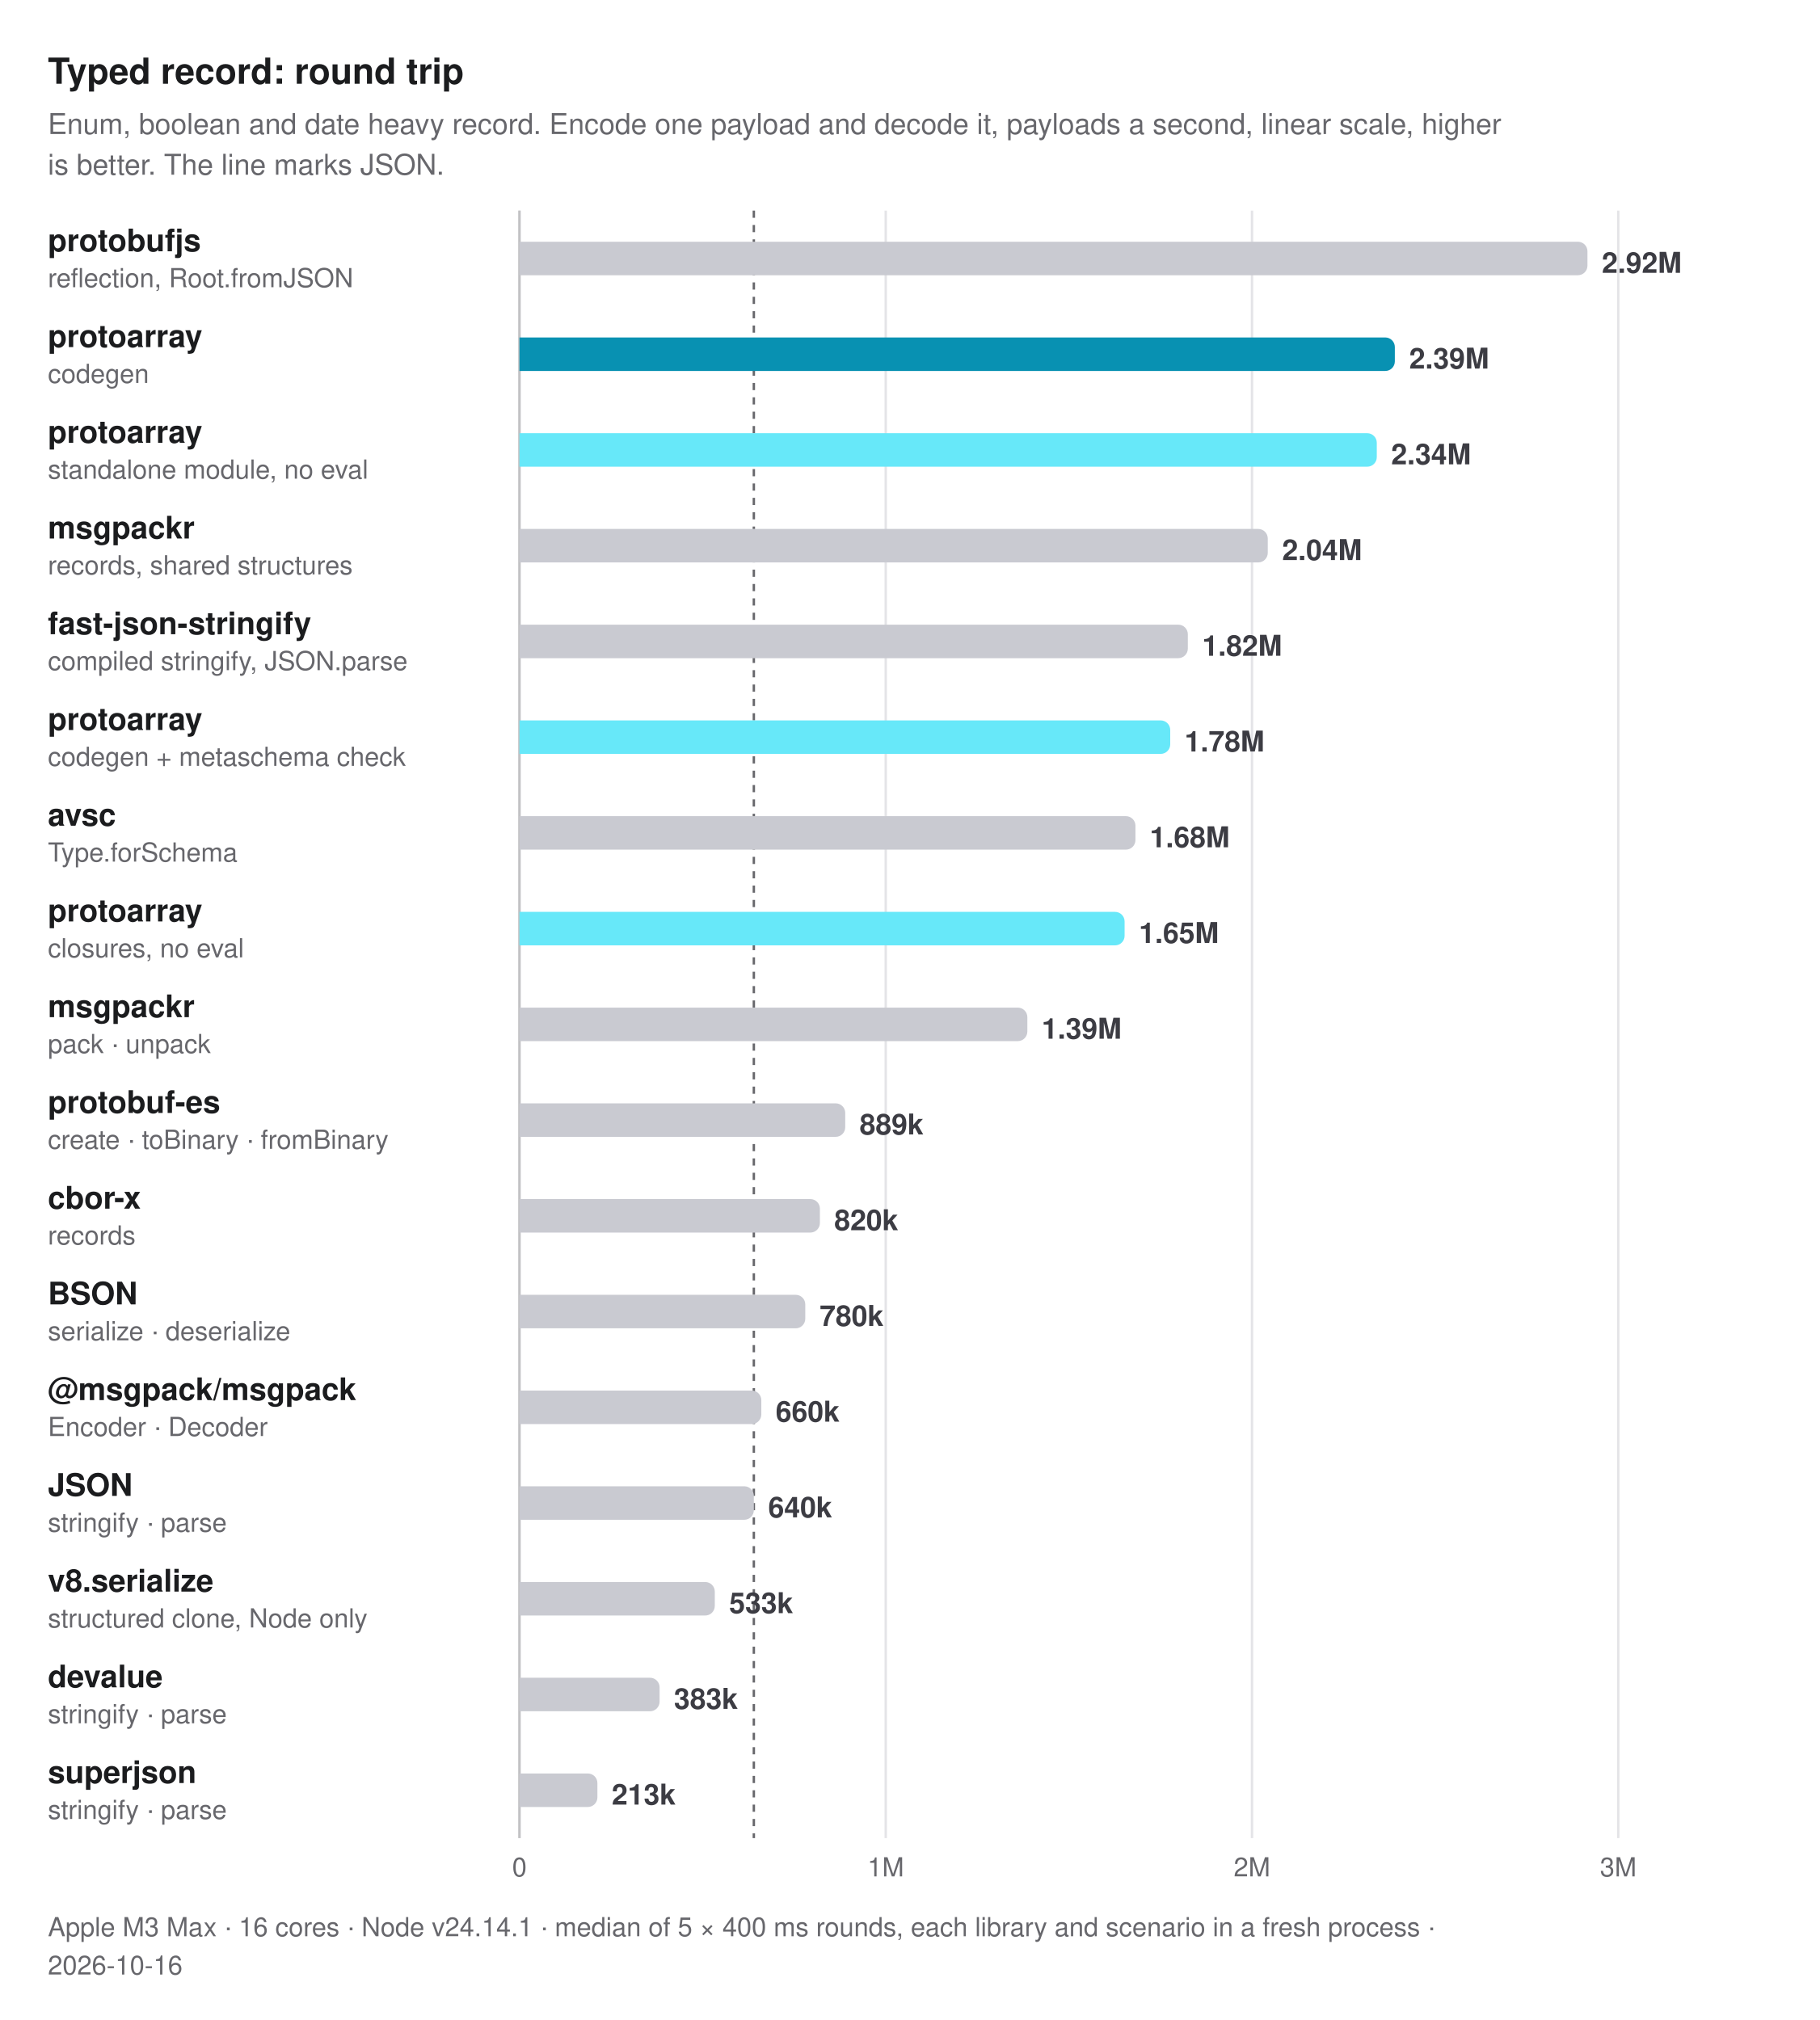
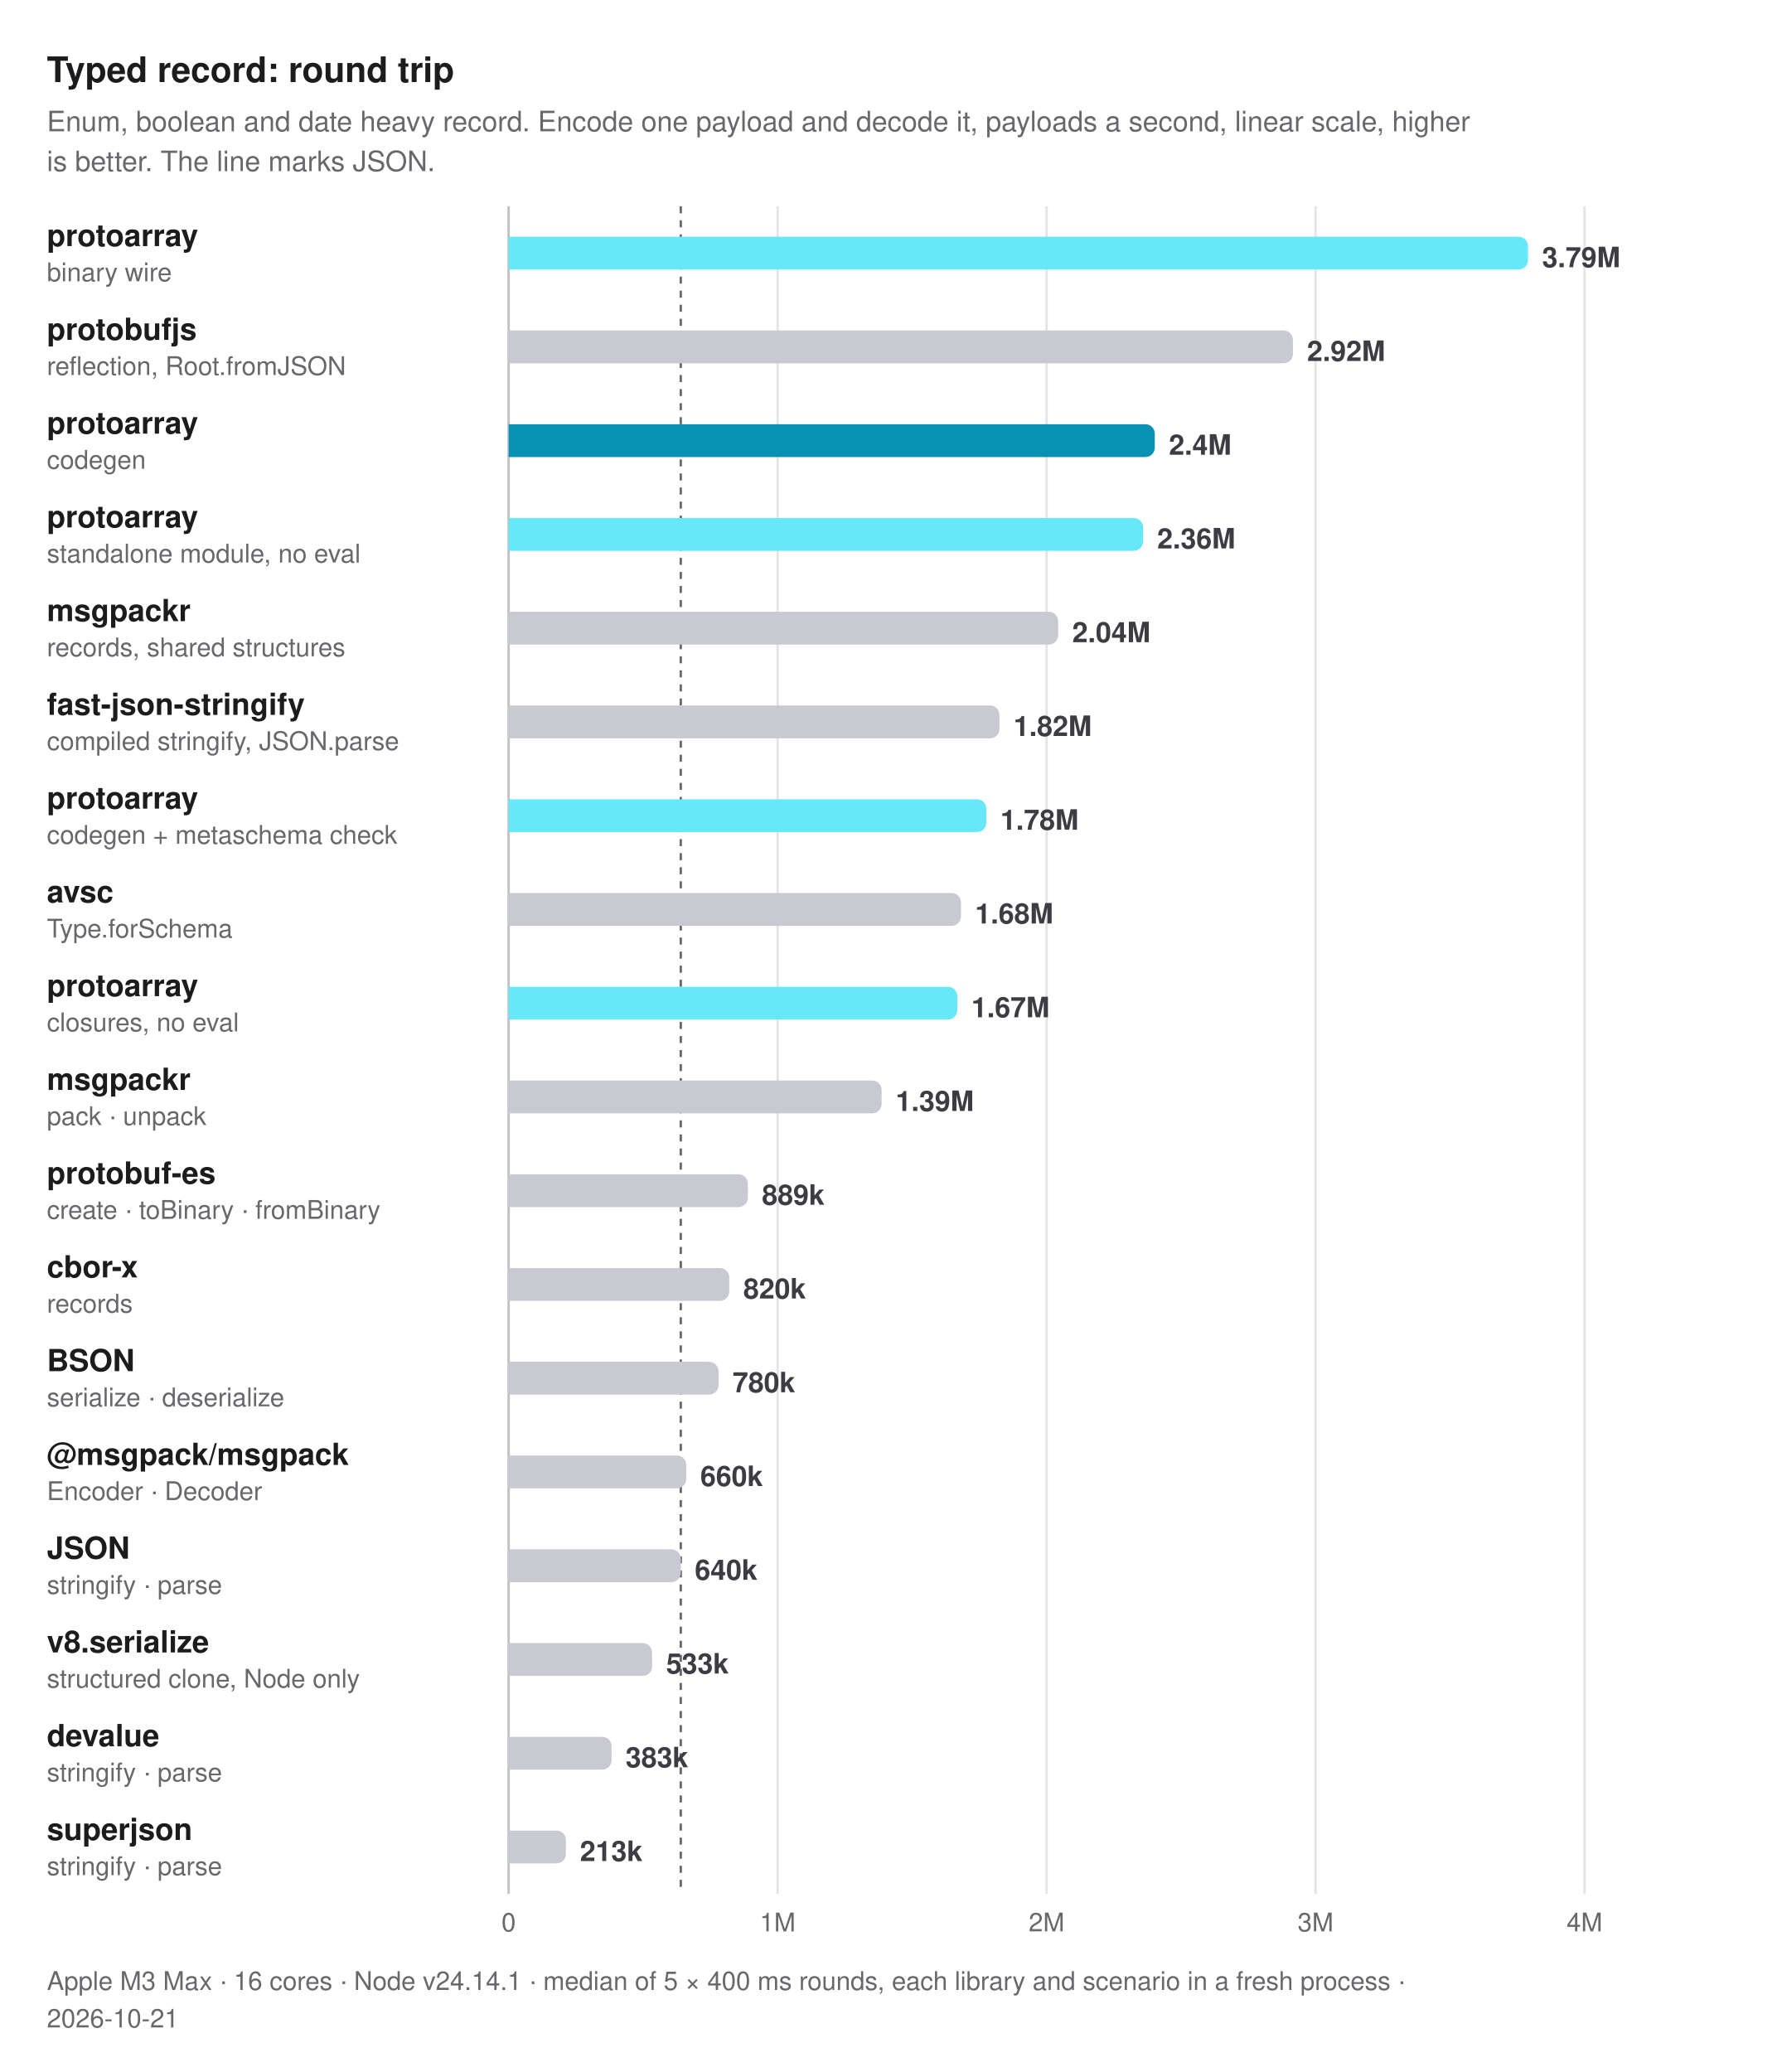
- <svg xmlns="http://www.w3.org/2000/svg" width="760" height="844" viewBox="0 0 760 844" role="img" aria-label="Typed record: round trip. Enum, boolean and date heavy record. Encode one payload and decode it, payloads a second, linear scale, higher is better. The line marks JSON.">
+ <svg xmlns="http://www.w3.org/2000/svg" width="760" height="884" viewBox="0 0 760 884" role="img" aria-label="Typed record: round trip. Enum, boolean and date heavy record. Encode one payload and decode it, payloads a second, linear scale, higher is better. The line marks JSON.">
  <style>
  text { font-family: -apple-system, BlinkMacSystemFont, "Segoe UI", Helvetica, Arial, sans-serif; }
  .title { font-size: 15px; font-weight: 700; fill: #1b1c1e; }
  .subtitle, .caption { font-size: 12px; fill: #67676c; }
  .caption { font-size: 11px; }
  .group { font-size: 11px; font-weight: 600; letter-spacing: 0.06em; fill: #67676c; }
  .label { font-size: 13px; font-weight: 600; fill: #1b1c1e; }
  .label.primary, .label.secondary { font-weight: 700; }
  .sublabel { font-size: 11px; fill: #67676c; }
  .value { font-size: 12px; font-weight: 600; fill: #3c3c43; font-variant-numeric: tabular-nums; }
  .value.small { font-size: 10px; }
  .legend { font-size: 11px; fill: #3c3c43; }
  .tick { font-size: 11px; fill: #67676c; font-variant-numeric: tabular-nums; }
  .grid { stroke: #e4e4e7; stroke-width: 1; }
  .axis { stroke: #c2c2c4; stroke-width: 1; }
  .ref { stroke: #67676c; stroke-width: 1; stroke-dasharray: 3 3; }
  .bar { fill: #c9cad1; }
  .bar.primary { fill: #0891b2; }
  .bar.secondary { fill: #67e8f9; }
  @media (prefers-color-scheme: dark) {
    .title, .label { fill: #dfdfd6; }
    .subtitle, .caption, .group, .sublabel, .tick { fill: #98989f; }
    .value, .legend { fill: #c2c2c4; }
    .grid { stroke: #2e2e32; }
    .axis { stroke: #48484c; }
    .ref { stroke: #98989f; }
    .bar { fill: #4a4b53; }
    .bar.primary { fill: #22d3ee; }
    .bar.secondary { fill: #0e7490; }
  }
</style>
  <text class="title" x="20" y="35">Typed record: round trip</text>
  <text class="subtitle" x="20" y="56">Enum, boolean and date heavy record. Encode one payload and decode it, payloads a second, linear scale, higher</text>
  <text class="subtitle" x="20" y="73">is better. The line marks JSON.</text>
-   <line class="grid" x1="217" y1="88" x2="217" y2="768" />
-   <text class="tick" x="217" y="784" text-anchor="middle">0</text>
-   <line class="grid" x1="370" y1="88" x2="370" y2="768" />
-   <text class="tick" x="370" y="784" text-anchor="middle">1M</text>
-   <line class="grid" x1="523" y1="88" x2="523" y2="768" />
-   <text class="tick" x="523" y="784" text-anchor="middle">2M</text>
-   <line class="grid" x1="676" y1="88" x2="676" y2="768" />
-   <text class="tick" x="676" y="784" text-anchor="middle">3M</text>
-   <line class="axis" x1="217" y1="88" x2="217" y2="768" />
-   <line class="ref" x1="314.906" y1="88" x2="314.906" y2="768" />
+   <line class="grid" x1="217" y1="88" x2="217" y2="808" />
+   <text class="tick" x="217" y="824" text-anchor="middle">0</text>
+   <line class="grid" x1="331.75" y1="88" x2="331.75" y2="808" />
+   <text class="tick" x="331.75" y="824" text-anchor="middle">1M</text>
+   <line class="grid" x1="446.5" y1="88" x2="446.5" y2="808" />
+   <text class="tick" x="446.5" y="824" text-anchor="middle">2M</text>
+   <line class="grid" x1="561.25" y1="88" x2="561.25" y2="808" />
+   <text class="tick" x="561.25" y="824" text-anchor="middle">3M</text>
+   <line class="grid" x1="676" y1="88" x2="676" y2="808" />
+   <text class="tick" x="676" y="824" text-anchor="middle">4M</text>
+   <line class="axis" x1="217" y1="88" x2="217" y2="808" />
+   <line class="ref" x1="290.43" y1="88" x2="290.43" y2="808" />
  <g>
-     <text class="label" x="20" y="105">protobufjs</text>
-     <text class="sublabel" x="20" y="120">reflection, Root.fromJSON</text>
-     <path class="bar" d="M217,101H659.135A4,4 0 0 1 663.135,105V111A4,4 0 0 1 659.135,115H217Z" />
-     <text class="value" x="669.135" y="114">2.92M</text>
+     <text class="label secondary" x="20" y="105">protoarray</text>
+     <text class="sublabel" x="20" y="120">binary wire</text>
+     <path class="bar secondary" d="M217,101H647.881A4,4 0 0 1 651.881,105V111A4,4 0 0 1 647.881,115H217Z" />
+     <text class="value" x="657.881" y="114">3.79M</text>
  </g>
  <g>
-     <text class="label primary" x="20" y="145">protoarray</text>
-     <text class="sublabel" x="20" y="160">codegen</text>
-     <path class="bar primary" d="M217,141H578.67A4,4 0 0 1 582.67,145V151A4,4 0 0 1 578.67,155H217Z" />
-     <text class="value" x="588.67" y="154">2.39M</text>
+     <text class="label" x="20" y="145">protobufjs</text>
+     <text class="sublabel" x="20" y="160">reflection, Root.fromJSON</text>
+     <path class="bar" d="M217,141H547.601A4,4 0 0 1 551.601,145V151A4,4 0 0 1 547.601,155H217Z" />
+     <text class="value" x="557.601" y="154">2.92M</text>
  </g>
  <g>
-     <text class="label secondary" x="20" y="185">protoarray</text>
-     <text class="sublabel" x="20" y="200">standalone module, no eval</text>
-     <path class="bar secondary" d="M217,181H571.131A4,4 0 0 1 575.131,185V191A4,4 0 0 1 571.131,195H217Z" />
-     <text class="value" x="581.131" y="194">2.34M</text>
+     <text class="label primary" x="20" y="185">protoarray</text>
+     <text class="sublabel" x="20" y="200">codegen</text>
+     <path class="bar primary" d="M217,181H488.66A4,4 0 0 1 492.66,185V191A4,4 0 0 1 488.66,195H217Z" />
+     <text class="value" x="498.66" y="194">2.4M</text>
  </g>
  <g>
-     <text class="label" x="20" y="225">msgpackr</text>
-     <text class="sublabel" x="20" y="240">records, shared structures</text>
-     <path class="bar" d="M217,221H525.588A4,4 0 0 1 529.588,225V231A4,4 0 0 1 525.588,235H217Z" />
-     <text class="value" x="535.588" y="234">2.04M</text>
+     <text class="label secondary" x="20" y="225">protoarray</text>
+     <text class="sublabel" x="20" y="240">standalone module, no eval</text>
+     <path class="bar secondary" d="M217,221H483.666A4,4 0 0 1 487.666,225V231A4,4 0 0 1 483.666,235H217Z" />
+     <text class="value" x="493.666" y="234">2.36M</text>
  </g>
  <g>
-     <text class="label" x="20" y="265">fast-json-stringify</text>
-     <text class="sublabel" x="20" y="280">compiled stringify, JSON.parse</text>
-     <path class="bar" d="M217,261H492.198A4,4 0 0 1 496.198,265V271A4,4 0 0 1 492.198,275H217Z" />
-     <text class="value" x="502.198" y="274">1.82M</text>
+     <text class="label" x="20" y="265">msgpackr</text>
+     <text class="sublabel" x="20" y="280">records, shared structures</text>
+     <path class="bar" d="M217,261H447.441A4,4 0 0 1 451.441,265V271A4,4 0 0 1 447.441,275H217Z" />
+     <text class="value" x="457.441" y="274">2.04M</text>
  </g>
  <g>
-     <text class="label secondary" x="20" y="305">protoarray</text>
-     <text class="sublabel" x="20" y="320">codegen + metaschema check</text>
-     <path class="bar secondary" d="M217,301H484.844A4,4 0 0 1 488.844,305V311A4,4 0 0 1 484.844,315H217Z" />
-     <text class="value" x="494.844" y="314">1.78M</text>
+     <text class="label" x="20" y="305">fast-json-stringify</text>
+     <text class="sublabel" x="20" y="320">compiled stringify, JSON.parse</text>
+     <path class="bar" d="M217,301H422.399A4,4 0 0 1 426.399,305V311A4,4 0 0 1 422.399,315H217Z" />
+     <text class="value" x="432.399" y="314">1.82M</text>
  </g>
  <g>
-     <text class="label" x="20" y="345">avsc</text>
-     <text class="sublabel" x="20" y="360">Type.forSchema</text>
-     <path class="bar" d="M217,341H470.318A4,4 0 0 1 474.318,345V351A4,4 0 0 1 470.318,355H217Z" />
-     <text class="value" x="480.318" y="354">1.68M</text>
+     <text class="label secondary" x="20" y="345">protoarray</text>
+     <text class="sublabel" x="20" y="360">codegen + metaschema check</text>
+     <path class="bar secondary" d="M217,341H416.789A4,4 0 0 1 420.789,345V351A4,4 0 0 1 416.789,355H217Z" />
+     <text class="value" x="426.789" y="354">1.78M</text>
  </g>
  <g>
-     <text class="label secondary" x="20" y="385">protoarray</text>
-     <text class="sublabel" x="20" y="400">closures, no eval</text>
-     <path class="bar secondary" d="M217,381H465.784A4,4 0 0 1 469.784,385V391A4,4 0 0 1 465.784,395H217Z" />
-     <text class="value" x="475.784" y="394">1.65M</text>
+     <text class="label" x="20" y="385">avsc</text>
+     <text class="sublabel" x="20" y="400">Type.forSchema</text>
+     <path class="bar" d="M217,381H405.989A4,4 0 0 1 409.989,385V391A4,4 0 0 1 405.989,395H217Z" />
+     <text class="value" x="415.989" y="394">1.68M</text>
  </g>
  <g>
-     <text class="label" x="20" y="425">msgpackr</text>
-     <text class="sublabel" x="20" y="440">pack · unpack</text>
-     <path class="bar" d="M217,421H425.157A4,4 0 0 1 429.157,425V431A4,4 0 0 1 425.157,435H217Z" />
-     <text class="value" x="435.157" y="434">1.39M</text>
+     <text class="label secondary" x="20" y="425">protoarray</text>
+     <text class="sublabel" x="20" y="440">closures, no eval</text>
+     <path class="bar secondary" d="M217,421H404.397A4,4 0 0 1 408.397,425V431A4,4 0 0 1 404.397,435H217Z" />
+     <text class="value" x="414.397" y="434">1.67M</text>
  </g>
  <g>
-     <text class="label" x="20" y="465">protobuf-es</text>
-     <text class="sublabel" x="20" y="480">create · toBinary · fromBinary</text>
-     <path class="bar" d="M217,461H349.08A4,4 0 0 1 353.08,465V471A4,4 0 0 1 349.08,475H217Z" />
-     <text class="value" x="359.08" y="474">889k</text>
+     <text class="label" x="20" y="465">msgpackr</text>
+     <text class="sublabel" x="20" y="480">pack · unpack</text>
+     <path class="bar" d="M217,461H372.118A4,4 0 0 1 376.118,465V471A4,4 0 0 1 372.118,475H217Z" />
+     <text class="value" x="382.118" y="474">1.39M</text>
  </g>
  <g>
-     <text class="label" x="20" y="505">cbor-x</text>
-     <text class="sublabel" x="20" y="520">records</text>
-     <path class="bar" d="M217,501H338.502A4,4 0 0 1 342.502,505V511A4,4 0 0 1 338.502,515H217Z" />
-     <text class="value" x="348.502" y="514">820k</text>
+     <text class="label" x="20" y="505">protobuf-es</text>
+     <text class="sublabel" x="20" y="520">create · toBinary · fromBinary</text>
+     <path class="bar" d="M217,501H315.06A4,4 0 0 1 319.06,505V511A4,4 0 0 1 315.06,515H217Z" />
+     <text class="value" x="325.06" y="514">889k</text>
  </g>
  <g>
-     <text class="label" x="20" y="545">BSON</text>
-     <text class="sublabel" x="20" y="560">serialize · deserialize</text>
-     <path class="bar" d="M217,541H332.387A4,4 0 0 1 336.387,545V551A4,4 0 0 1 332.387,555H217Z" />
-     <text class="value" x="342.387" y="554">780k</text>
+     <text class="label" x="20" y="545">cbor-x</text>
+     <text class="sublabel" x="20" y="560">records</text>
+     <path class="bar" d="M217,541H307.126A4,4 0 0 1 311.126,545V551A4,4 0 0 1 307.126,555H217Z" />
+     <text class="value" x="317.126" y="554">820k</text>
  </g>
  <g>
-     <text class="label" x="20" y="585">@msgpack/msgpack</text>
-     <text class="sublabel" x="20" y="600">Encoder · Decoder</text>
-     <path class="bar" d="M217,581H314.025A4,4 0 0 1 318.025,585V591A4,4 0 0 1 314.025,595H217Z" />
-     <text class="value" x="324.025" y="594">660k</text>
+     <text class="label" x="20" y="585">BSON</text>
+     <text class="sublabel" x="20" y="600">serialize · deserialize</text>
+     <path class="bar" d="M217,581H302.54A4,4 0 0 1 306.54,585V591A4,4 0 0 1 302.54,595H217Z" />
+     <text class="value" x="312.54" y="594">780k</text>
  </g>
  <g>
-     <text class="label" x="20" y="625">JSON</text>
-     <text class="sublabel" x="20" y="640">stringify · parse</text>
-     <path class="bar" d="M217,621H310.906A4,4 0 0 1 314.906,625V631A4,4 0 0 1 310.906,635H217Z" />
-     <text class="value" x="320.906" y="634">640k</text>
+     <text class="label" x="20" y="625">@msgpack/msgpack</text>
+     <text class="sublabel" x="20" y="640">Encoder · Decoder</text>
+     <path class="bar" d="M217,621H288.769A4,4 0 0 1 292.769,625V631A4,4 0 0 1 288.769,635H217Z" />
+     <text class="value" x="298.769" y="634">660k</text>
  </g>
  <g>
-     <text class="label" x="20" y="665">v8.serialize</text>
-     <text class="sublabel" x="20" y="680">structured clone, Node only</text>
-     <path class="bar" d="M217,661H294.592A4,4 0 0 1 298.592,665V671A4,4 0 0 1 294.592,675H217Z" />
-     <text class="value" x="304.592" y="674">533k</text>
+     <text class="label" x="20" y="665">JSON</text>
+     <text class="sublabel" x="20" y="680">stringify · parse</text>
+     <path class="bar" d="M217,661H286.43A4,4 0 0 1 290.43,665V671A4,4 0 0 1 286.43,675H217Z" />
+     <text class="value" x="296.43" y="674">640k</text>
  </g>
  <g>
-     <text class="label" x="20" y="705">devalue</text>
-     <text class="sublabel" x="20" y="720">stringify · parse</text>
-     <path class="bar" d="M217,701H271.535A4,4 0 0 1 275.535,705V711A4,4 0 0 1 271.535,715H217Z" />
-     <text class="value" x="281.535" y="714">383k</text>
+     <text class="label" x="20" y="705">v8.serialize</text>
+     <text class="sublabel" x="20" y="720">structured clone, Node only</text>
+     <path class="bar" d="M217,701H274.194A4,4 0 0 1 278.194,705V711A4,4 0 0 1 274.194,715H217Z" />
+     <text class="value" x="284.194" y="714">533k</text>
  </g>
  <g>
-     <text class="label" x="20" y="745">superjson</text>
+     <text class="label" x="20" y="745">devalue</text>
    <text class="sublabel" x="20" y="760">stringify · parse</text>
-     <path class="bar" d="M217,741H245.554A4,4 0 0 1 249.554,745V751A4,4 0 0 1 245.554,755H217Z" />
-     <text class="value" x="255.554" y="754">213k</text>
+     <path class="bar" d="M217,741H256.901A4,4 0 0 1 260.901,745V751A4,4 0 0 1 256.901,755H217Z" />
+     <text class="value" x="266.901" y="754">383k</text>
  </g>
-   <text class="caption" x="20" y="809">Apple M3 Max · 16 cores · Node v24.14.1 · median of 5 × 400 ms rounds, each library and scenario in a fresh process ·</text>
-   <text class="caption" x="20" y="825">2026-10-16</text>
+   <g>
+     <text class="label" x="20" y="785">superjson</text>
+     <text class="sublabel" x="20" y="800">stringify · parse</text>
+     <path class="bar" d="M217,781H237.415A4,4 0 0 1 241.415,785V791A4,4 0 0 1 237.415,795H217Z" />
+     <text class="value" x="247.415" y="794">213k</text>
+   </g>
+   <text class="caption" x="20" y="849">Apple M3 Max · 16 cores · Node v24.14.1 · median of 5 × 400 ms rounds, each library and scenario in a fresh process ·</text>
+   <text class="caption" x="20" y="865">2026-10-21</text>
</svg>
